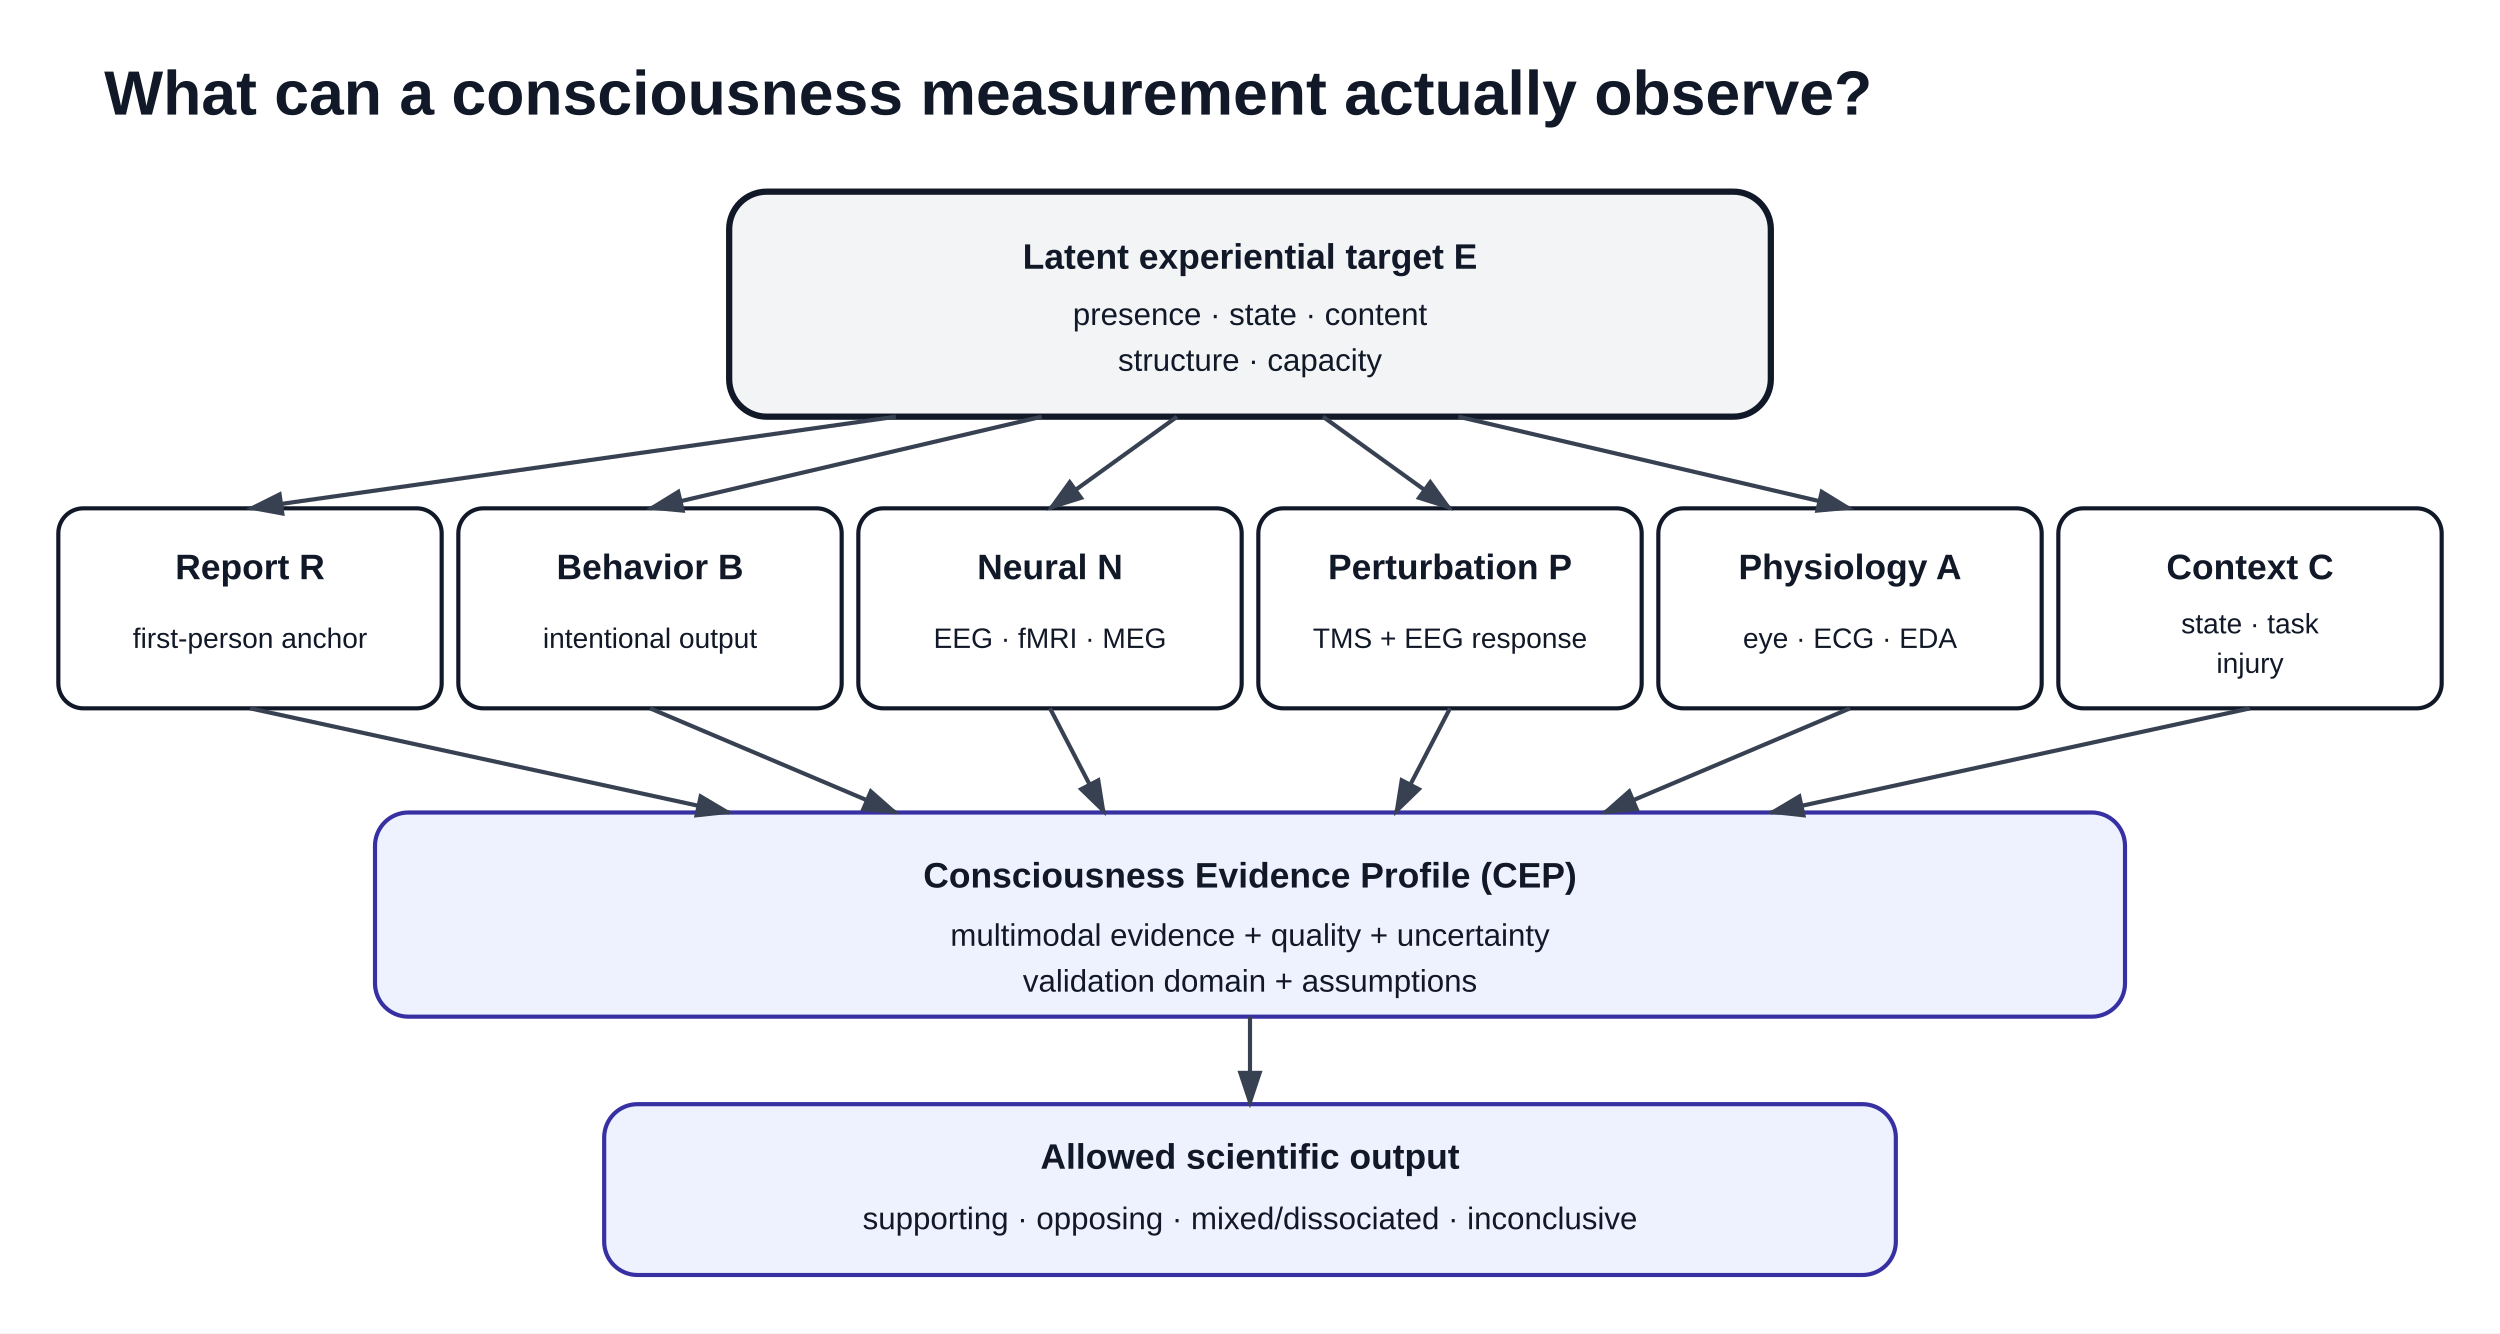
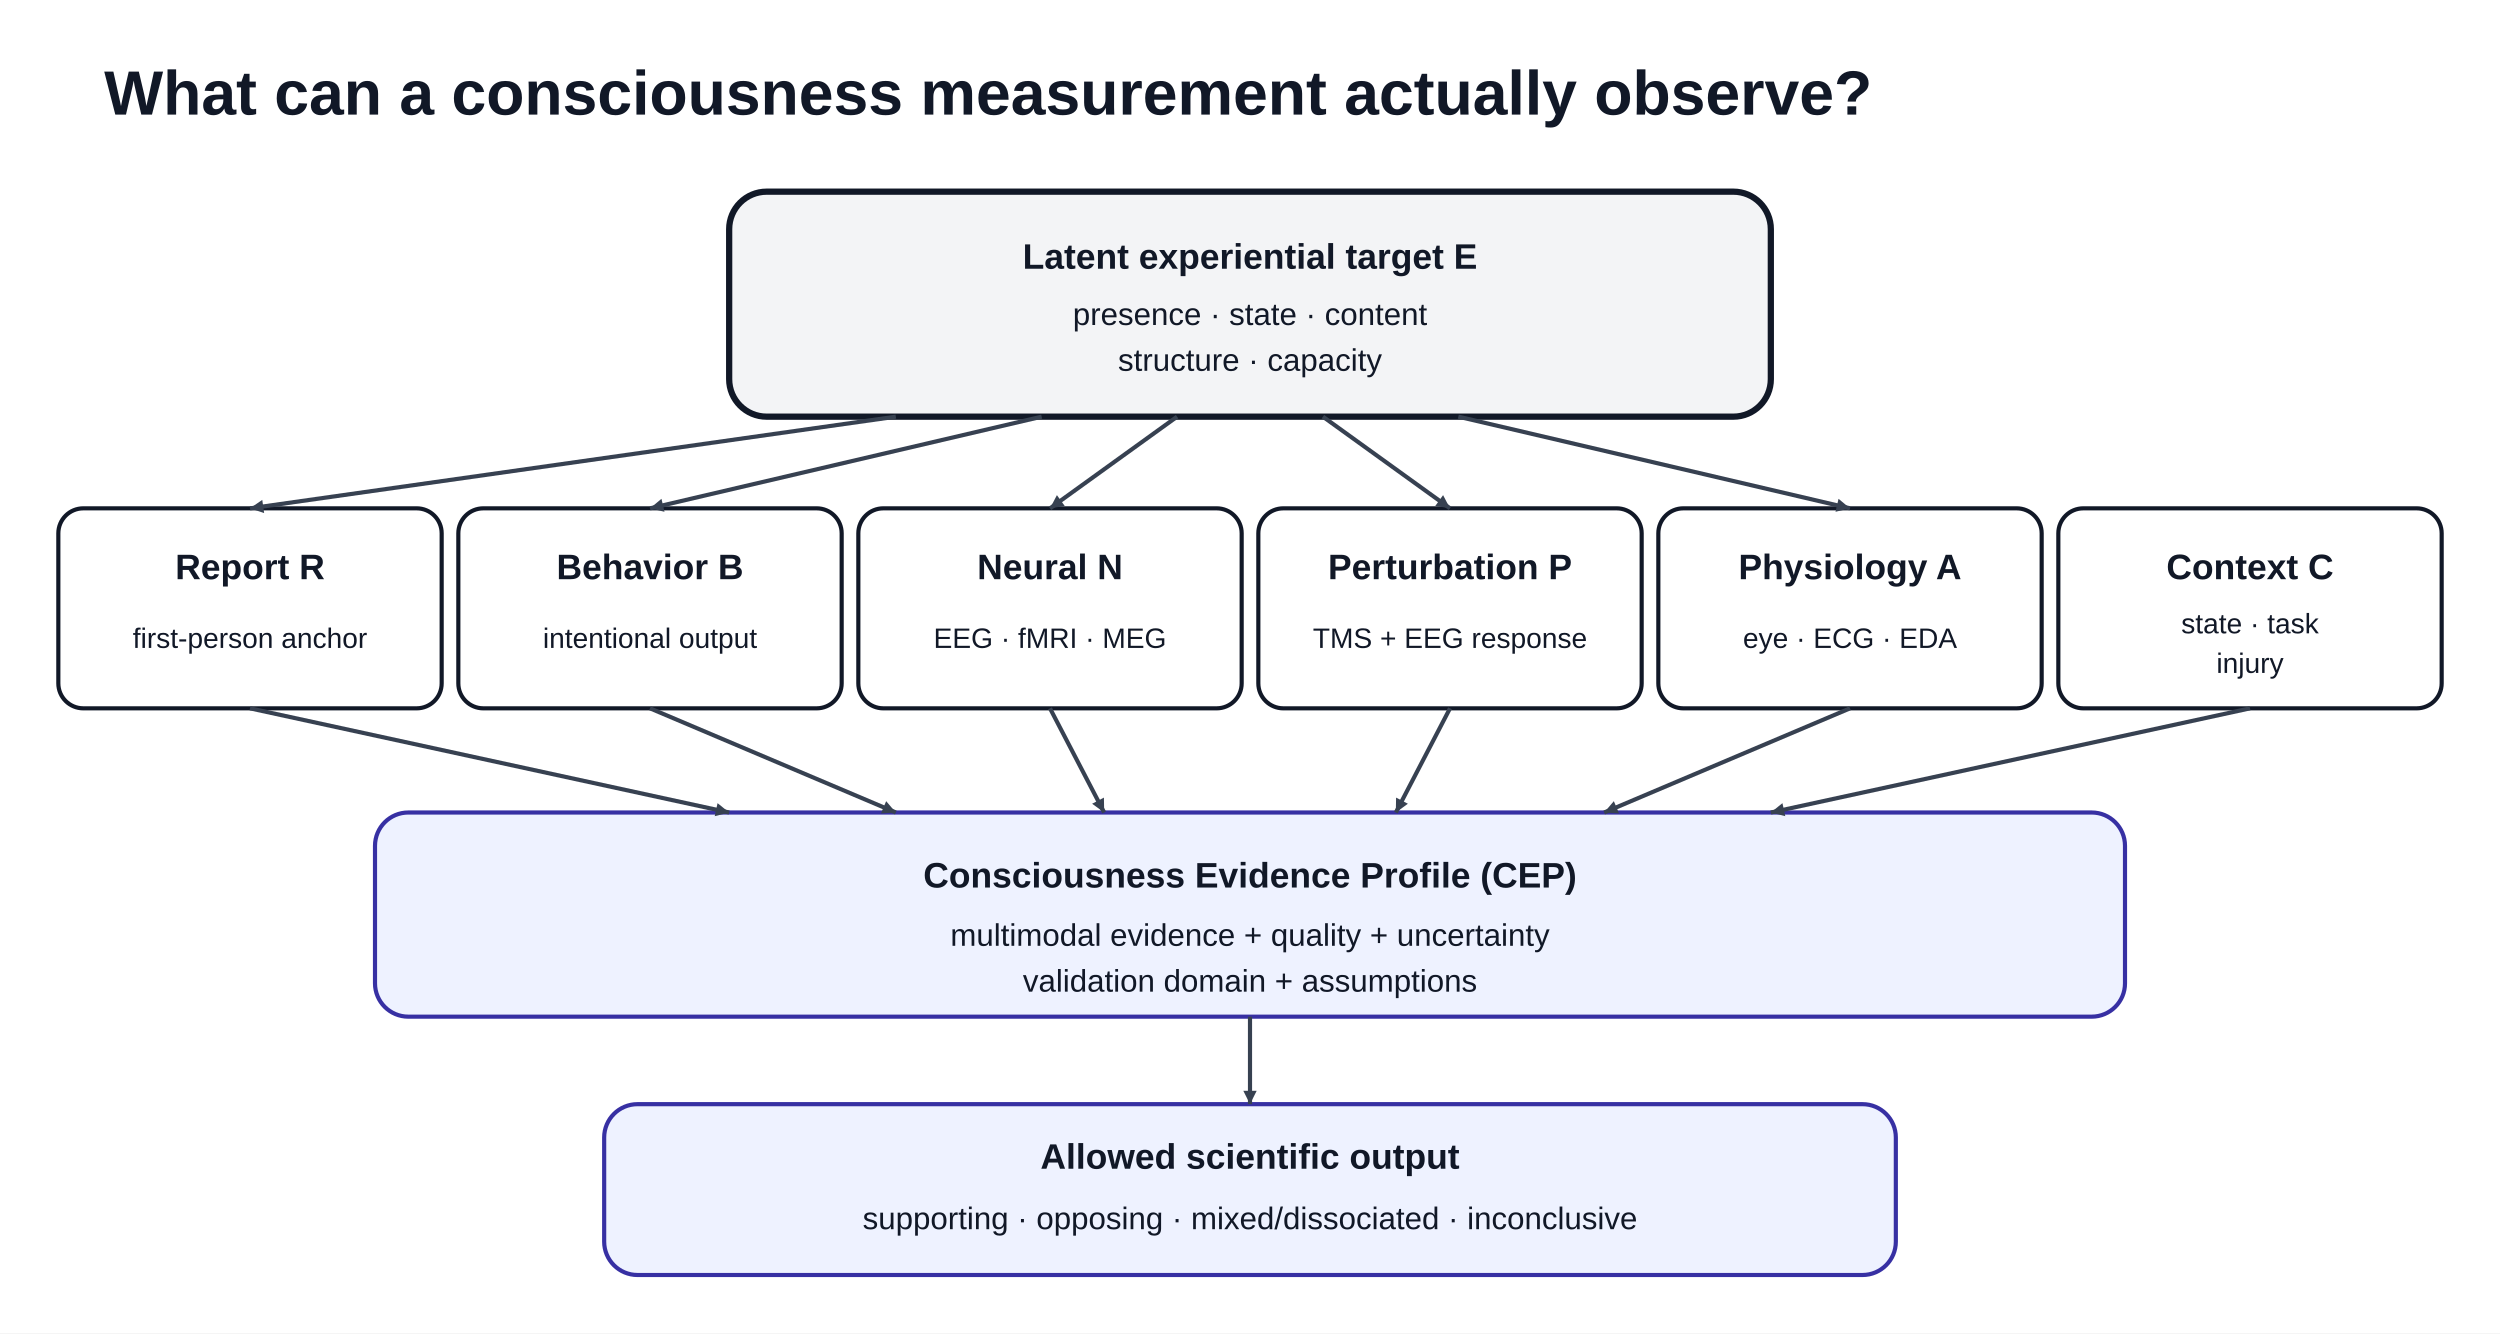
<svg xmlns="http://www.w3.org/2000/svg" width="1200" height="640" viewBox="0 0 1200 640" role="img" aria-labelledby="title desc">
  <defs>
    <style>
    text{font-family:Arial,Helvetica,sans-serif;fill:#111827}
    .h{font-size:30px;font-weight:700}
    .b{font-size:17px;font-weight:700}
    .s{font-size:13.5px}
    .s2{font-size:15px}
    .box{fill:#fff;stroke:#111827;stroke-width:2}
    .latent{fill:#f3f4f6;stroke:#111827;stroke-width:3}
    .out{fill:#eef2ff;stroke:#3730a3;stroke-width:2}
    .line{stroke:#374151;stroke-width:2;fill:none;marker-end:url(#a)}
  </style>
-     <marker id="a" markerWidth="10" markerHeight="10" refX="8" refY="3" orient="auto">
-       <path d="M0,0 L0,6 L9,3 z" fill="#374151" />
+     <marker id="a" viewBox="0 0 8 8" markerUnits="userSpaceOnUse" markerWidth="8" markerHeight="8" refX="7.2" refY="4" orient="auto">
+       <path d="M0.8,0.8 L7.2,4 L0.8,7.2 z" fill="#374151" />
    </marker>
  </defs>
  <rect width="1200" height="640" fill="#ffffff" />
  <text x="50" y="55" class="h">What can a consciousness measurement actually observe?</text>
  <rect x="350" y="92" rx="18" ry="18" width="500" height="108" class="latent" data-node="latent" />
  <text x="600" y="129" text-anchor="middle" class="b" data-parent="latent">Latent experiential target E</text>
  <text x="600" y="156" text-anchor="middle" class="s2" data-parent="latent">presence · state · content</text>
  <text x="600" y="178" text-anchor="middle" class="s2" data-parent="latent">structure · capacity</text>
  <g aria-label="Observable evidence channels">
    <rect x="28" y="244" width="184" height="96" rx="12" class="box" data-node="report" />
    <text x="120" y="278" text-anchor="middle" class="b" data-parent="report">Report R</text>
    <text x="120" y="311" text-anchor="middle" class="s" data-parent="report">first-person anchor</text>
    <rect x="220" y="244" width="184" height="96" rx="12" class="box" data-node="behavior" />
    <text x="312" y="278" text-anchor="middle" class="b" data-parent="behavior">Behavior B</text>
    <text x="312" y="311" text-anchor="middle" class="s" data-parent="behavior">intentional output</text>
    <rect x="412" y="244" width="184" height="96" rx="12" class="box" data-node="neural" />
    <text x="504" y="278" text-anchor="middle" class="b" data-parent="neural">Neural N</text>
    <text x="504" y="311" text-anchor="middle" class="s" data-parent="neural">EEG · fMRI · MEG</text>
    <rect x="604" y="244" width="184" height="96" rx="12" class="box" data-node="perturbation" />
    <text x="696" y="278" text-anchor="middle" class="b" data-parent="perturbation">Perturbation P</text>
    <text x="696" y="311" text-anchor="middle" class="s" data-parent="perturbation">TMS + EEG response</text>
    <rect x="796" y="244" width="184" height="96" rx="12" class="box" data-node="physiology" />
    <text x="888" y="278" text-anchor="middle" class="b" data-parent="physiology">Physiology A</text>
    <text x="888" y="311" text-anchor="middle" class="s" data-parent="physiology">eye · ECG · EDA</text>
    <rect x="988" y="244" width="184" height="96" rx="12" class="box" data-node="context" />
    <text x="1080" y="278" text-anchor="middle" class="b" data-parent="context">Context C</text>
    <text x="1080" y="304" text-anchor="middle" class="s" data-parent="context">state · task</text>
    <text x="1080" y="323" text-anchor="middle" class="s" data-parent="context">injury</text>
  </g>
  <path d="M430 200 L120 244" class="line" />
  <path d="M500 200 L312 244" class="line" />
  <path d="M565 200 L504 244" class="line" />
  <path d="M635 200 L696 244" class="line" />
  <path d="M700 200 L888 244" class="line" />
  <rect x="180" y="390" width="840" height="98" rx="16" class="out" data-node="cep" />
  <text x="600" y="426" text-anchor="middle" class="b" data-parent="cep">Consciousness Evidence Profile (CEP)</text>
  <text x="600" y="454" text-anchor="middle" class="s2" data-parent="cep">multimodal evidence + quality + uncertainty</text>
  <text x="600" y="476" text-anchor="middle" class="s2" data-parent="cep">validation domain + assumptions</text>
  <path d="M120 340 L350 390" class="line" />
  <path d="M312 340 L430 390" class="line" />
  <path d="M504 340 L530 390" class="line" />
  <path d="M696 340 L670 390" class="line" />
  <path d="M888 340 L770 390" class="line" />
  <path d="M1080 340 L850 390" class="line" />
  <rect x="290" y="530" width="620" height="82" rx="16" class="out" data-node="output" />
  <text x="600" y="561" text-anchor="middle" class="b" data-parent="output">Allowed scientific output</text>
  <text x="600" y="590" text-anchor="middle" class="s2" data-parent="output">supporting · opposing · mixed/dissociated · inconclusive</text>
  <path d="M600 488 L600 530" class="line" />
</svg>
